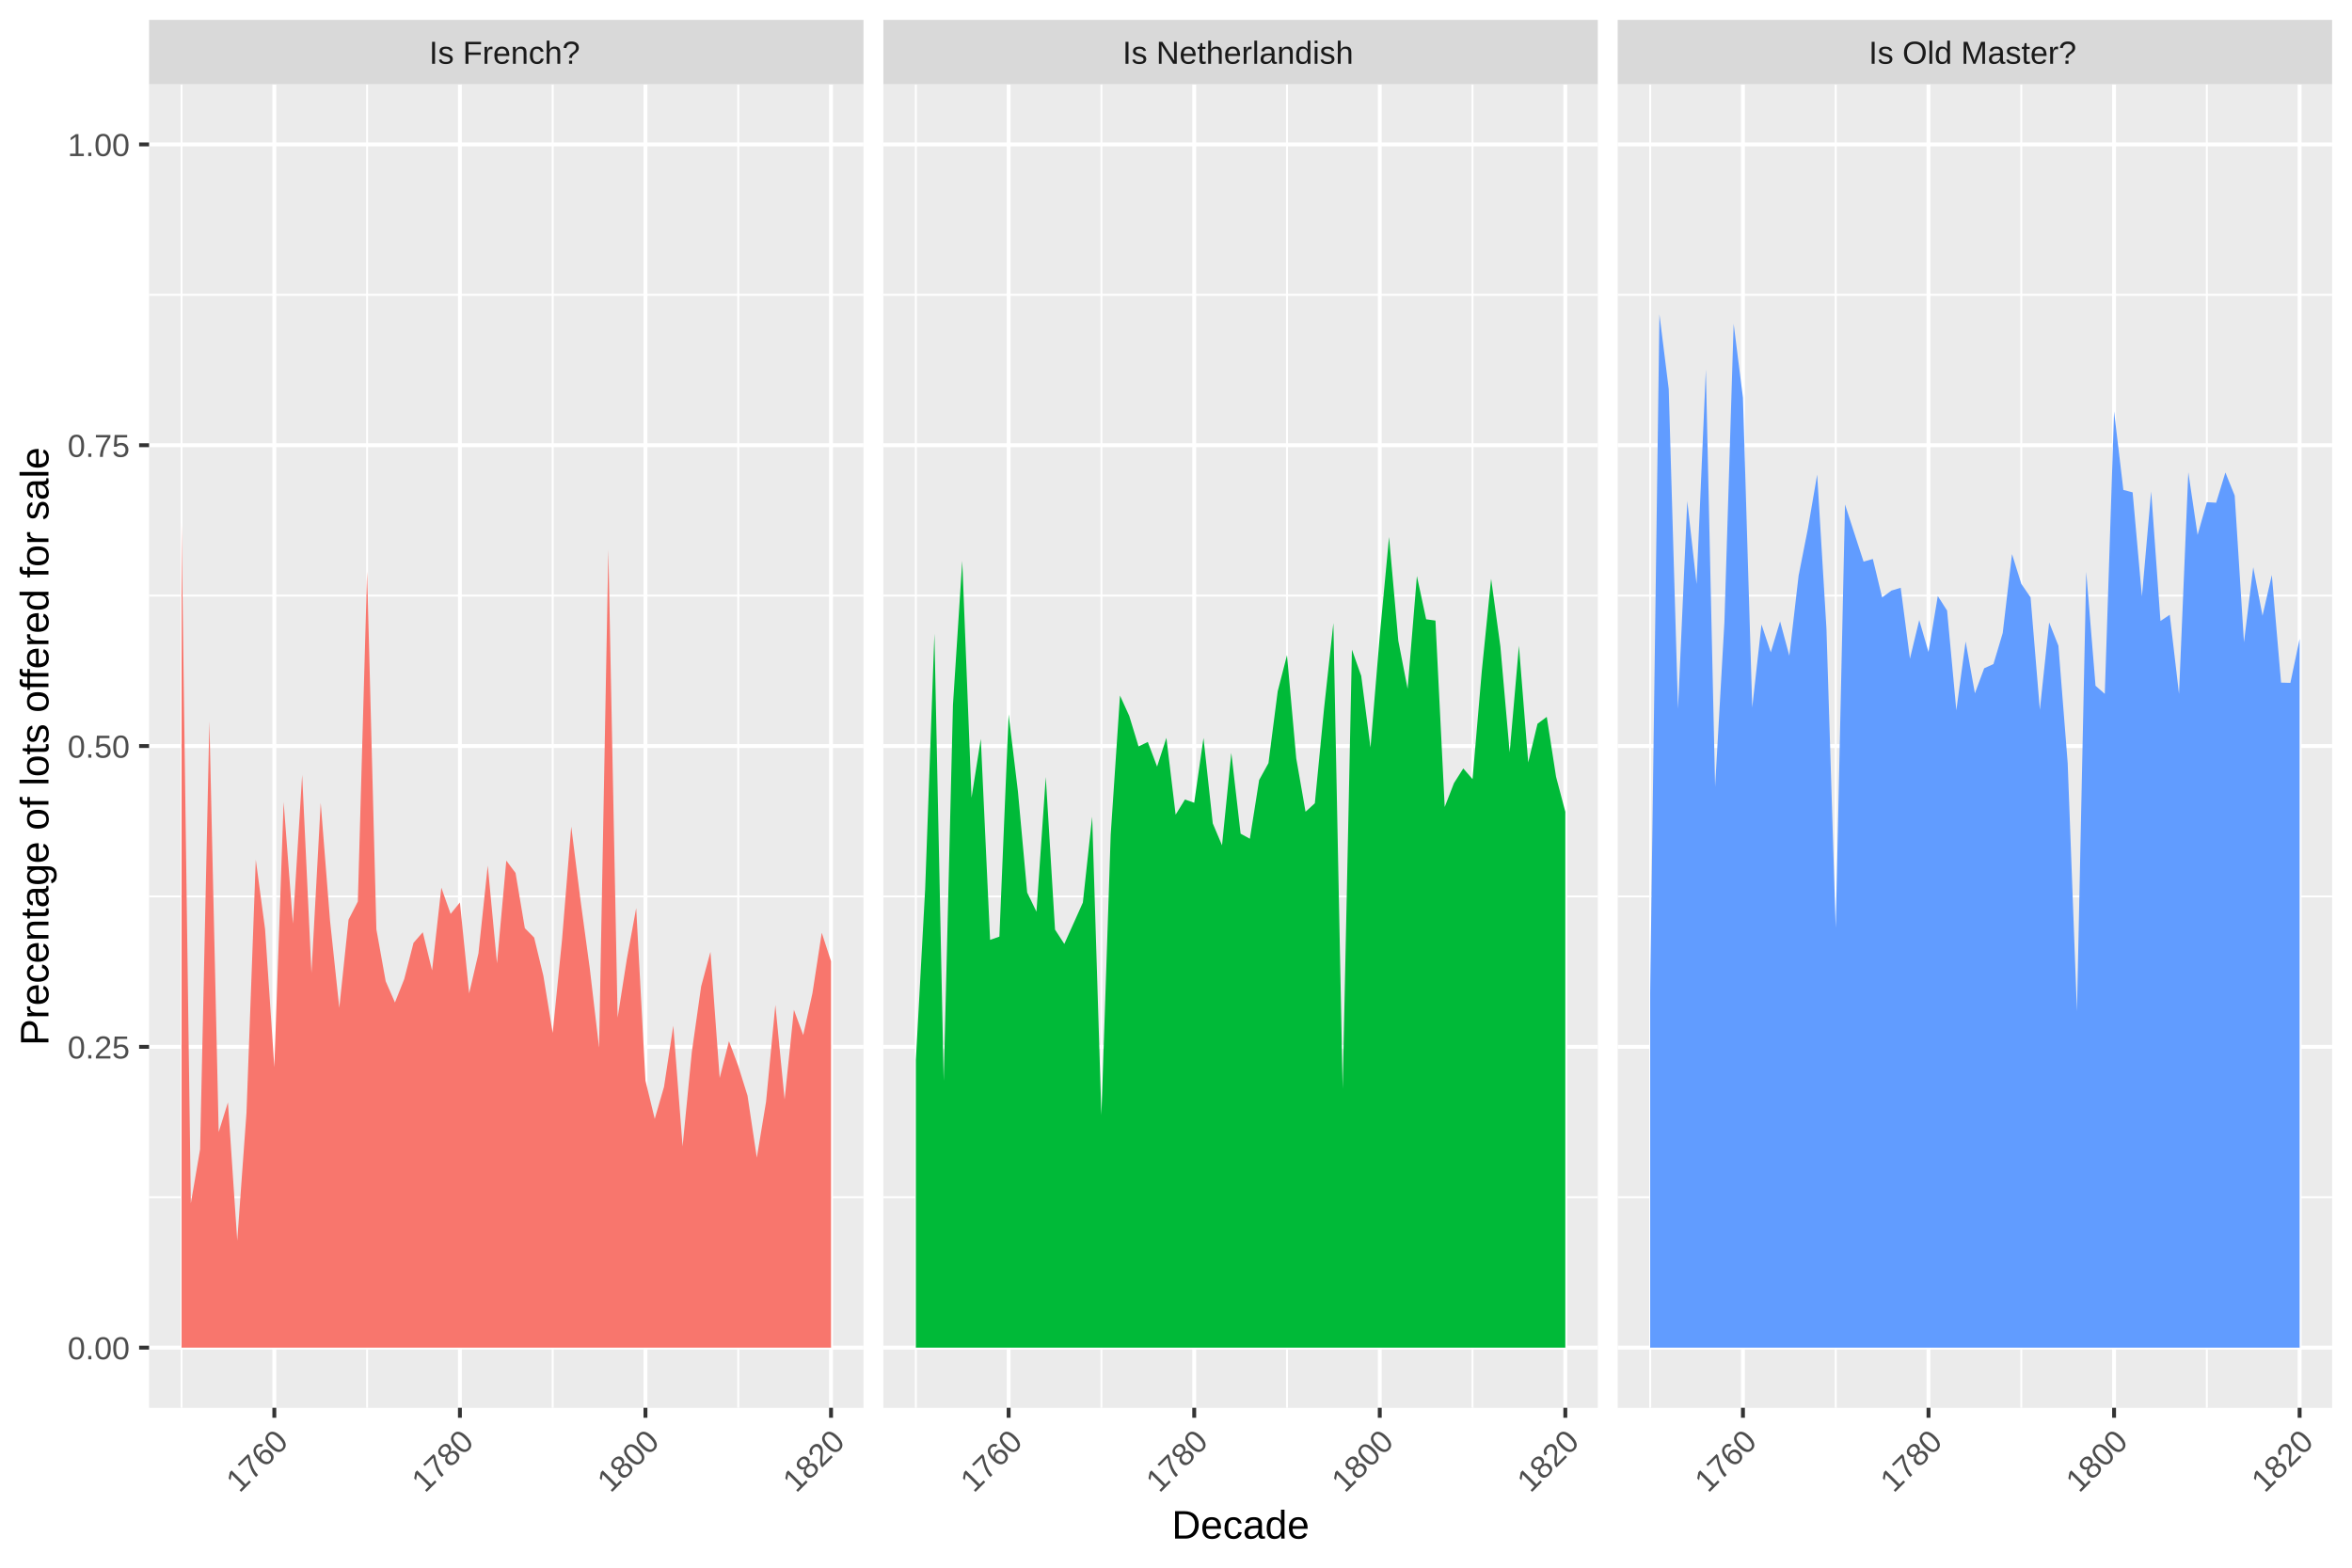
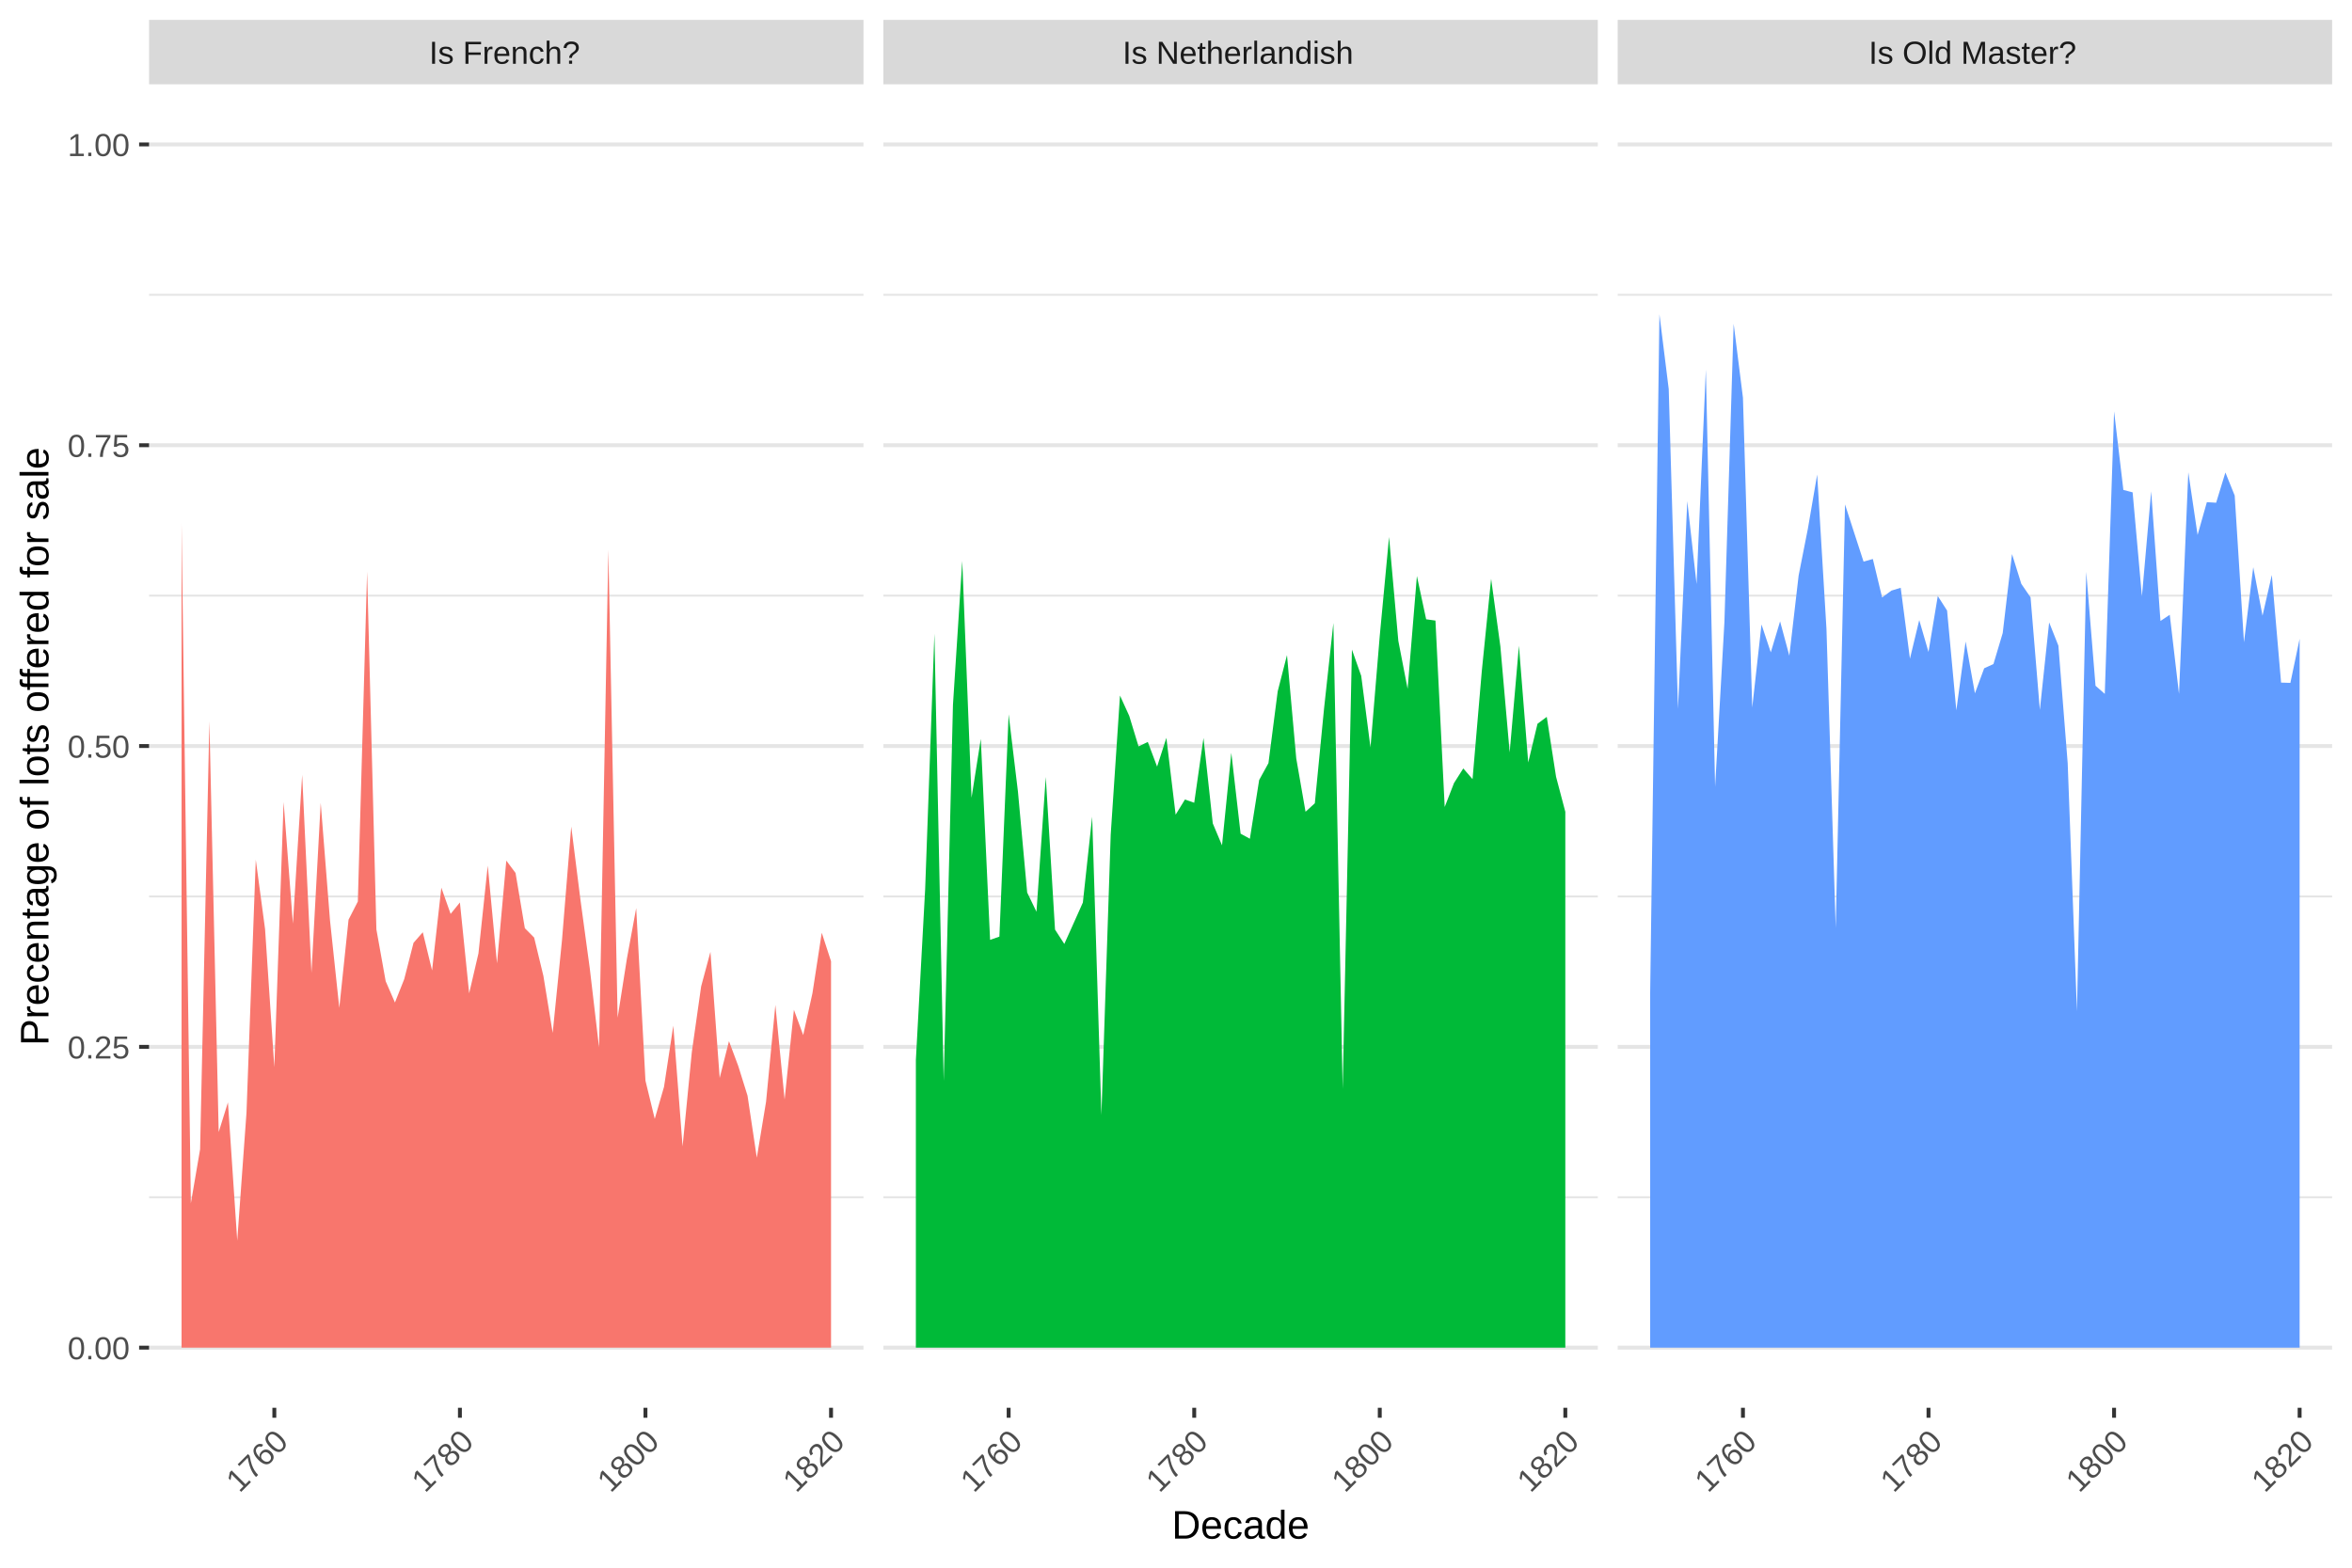
<svg xmlns="http://www.w3.org/2000/svg" viewBox="0 0 648.00 432.00">
  <defs>
    <style type="text/css">
    line, polyline, path, rect, circle {
      fill: none;
      stroke: #000000;
      stroke-linecap: round;
      stroke-linejoin: round;
      stroke-miterlimit: 10.00;
    }
  </style>
  </defs>
  <rect width="100%" height="100%" style="stroke: none; fill: #FFFFFF;" />
  <rect x="0.00" y="0.00" width="648.00" height="432.00" style="stroke-width: 1.07; stroke: #FFFFFF; fill: #FFFFFF;" />
  <defs>
    <clipPath id="cpNDEuMDczNXwyMzcuOTAzfDM4Ny45NDR8MjMuMjE1Mw==">
      <rect x="41.07" y="23.22" width="196.83" height="364.73" />
    </clipPath>
  </defs>
-   <rect x="41.07" y="23.22" width="196.83" height="364.73" style="stroke-width: 1.07; stroke: none; fill: #EBEBEB;" clip-path="url(#cpNDEuMDczNXwyMzcuOTAzfDM4Ny45NDR8MjMuMjE1Mw==)" />
-   <polyline points="41.07,329.92 237.90,329.92 " style="stroke-width: 0.53; stroke: #FFFFFF; stroke-linecap: butt;" clip-path="url(#cpNDEuMDczNXwyMzcuOTAzfDM4Ny45NDR8MjMuMjE1Mw==)" />
-   <polyline points="41.07,247.03 237.90,247.03 " style="stroke-width: 0.53; stroke: #FFFFFF; stroke-linecap: butt;" clip-path="url(#cpNDEuMDczNXwyMzcuOTAzfDM4Ny45NDR8MjMuMjE1Mw==)" />
-   <polyline points="41.07,164.13 237.90,164.13 " style="stroke-width: 0.53; stroke: #FFFFFF; stroke-linecap: butt;" clip-path="url(#cpNDEuMDczNXwyMzcuOTAzfDM4Ny45NDR8MjMuMjE1Mw==)" />
-   <polyline points="41.07,81.24 237.90,81.24 " style="stroke-width: 0.53; stroke: #FFFFFF; stroke-linecap: butt;" clip-path="url(#cpNDEuMDczNXwyMzcuOTAzfDM4Ny45NDR8MjMuMjE1Mw==)" />
-   <polyline points="50.02,387.94 50.02,23.22 " style="stroke-width: 0.53; stroke: #FFFFFF; stroke-linecap: butt;" clip-path="url(#cpNDEuMDczNXwyMzcuOTAzfDM4Ny45NDR8MjMuMjE1Mw==)" />
-   <polyline points="101.14,387.94 101.14,23.22 " style="stroke-width: 0.53; stroke: #FFFFFF; stroke-linecap: butt;" clip-path="url(#cpNDEuMDczNXwyMzcuOTAzfDM4Ny45NDR8MjMuMjE1Mw==)" />
-   <polyline points="152.27,387.94 152.27,23.22 " style="stroke-width: 0.53; stroke: #FFFFFF; stroke-linecap: butt;" clip-path="url(#cpNDEuMDczNXwyMzcuOTAzfDM4Ny45NDR8MjMuMjE1Mw==)" />
-   <polyline points="203.39,387.94 203.39,23.22 " style="stroke-width: 0.53; stroke: #FFFFFF; stroke-linecap: butt;" clip-path="url(#cpNDEuMDczNXwyMzcuOTAzfDM4Ny45NDR8MjMuMjE1Mw==)" />
-   <polyline points="41.07,371.37 237.90,371.37 " style="stroke-width: 1.07; stroke: #FFFFFF; stroke-linecap: butt;" clip-path="url(#cpNDEuMDczNXwyMzcuOTAzfDM4Ny45NDR8MjMuMjE1Mw==)" />
-   <polyline points="41.07,288.47 237.90,288.47 " style="stroke-width: 1.07; stroke: #FFFFFF; stroke-linecap: butt;" clip-path="url(#cpNDEuMDczNXwyMzcuOTAzfDM4Ny45NDR8MjMuMjE1Mw==)" />
-   <polyline points="41.07,205.58 237.90,205.58 " style="stroke-width: 1.07; stroke: #FFFFFF; stroke-linecap: butt;" clip-path="url(#cpNDEuMDczNXwyMzcuOTAzfDM4Ny45NDR8MjMuMjE1Mw==)" />
-   <polyline points="41.07,122.69 237.90,122.69 " style="stroke-width: 1.07; stroke: #FFFFFF; stroke-linecap: butt;" clip-path="url(#cpNDEuMDczNXwyMzcuOTAzfDM4Ny45NDR8MjMuMjE1Mw==)" />
-   <polyline points="41.07,39.79 237.90,39.79 " style="stroke-width: 1.07; stroke: #FFFFFF; stroke-linecap: butt;" clip-path="url(#cpNDEuMDczNXwyMzcuOTAzfDM4Ny45NDR8MjMuMjE1Mw==)" />
-   <polyline points="75.58,387.94 75.58,23.22 " style="stroke-width: 1.07; stroke: #FFFFFF; stroke-linecap: butt;" clip-path="url(#cpNDEuMDczNXwyMzcuOTAzfDM4Ny45NDR8MjMuMjE1Mw==)" />
-   <polyline points="126.71,387.94 126.71,23.22 " style="stroke-width: 1.07; stroke: #FFFFFF; stroke-linecap: butt;" clip-path="url(#cpNDEuMDczNXwyMzcuOTAzfDM4Ny45NDR8MjMuMjE1Mw==)" />
-   <polyline points="177.83,387.94 177.83,23.22 " style="stroke-width: 1.07; stroke: #FFFFFF; stroke-linecap: butt;" clip-path="url(#cpNDEuMDczNXwyMzcuOTAzfDM4Ny45NDR8MjMuMjE1Mw==)" />
-   <polyline points="228.96,387.94 228.96,23.22 " style="stroke-width: 1.07; stroke: #FFFFFF; stroke-linecap: butt;" clip-path="url(#cpNDEuMDczNXwyMzcuOTAzfDM4Ny45NDR8MjMuMjE1Mw==)" />
+   <rect x="41.07" y="23.22" width="196.83" height="364.73" style="stroke-width: 1.07; stroke: none;" clip-path="url(#cpNDEuMDczNXwyMzcuOTAzfDM4Ny45NDR8MjMuMjE1Mw==)" />
+   <polyline points="41.07,329.92 237.90,329.92 " style="stroke-width: 0.53; stroke: #E5E5E5; stroke-linecap: butt;" clip-path="url(#cpNDEuMDczNXwyMzcuOTAzfDM4Ny45NDR8MjMuMjE1Mw==)" />
+   <polyline points="41.07,247.03 237.90,247.03 " style="stroke-width: 0.53; stroke: #E5E5E5; stroke-linecap: butt;" clip-path="url(#cpNDEuMDczNXwyMzcuOTAzfDM4Ny45NDR8MjMuMjE1Mw==)" />
+   <polyline points="41.07,164.13 237.90,164.13 " style="stroke-width: 0.53; stroke: #E5E5E5; stroke-linecap: butt;" clip-path="url(#cpNDEuMDczNXwyMzcuOTAzfDM4Ny45NDR8MjMuMjE1Mw==)" />
+   <polyline points="41.07,81.24 237.90,81.24 " style="stroke-width: 0.53; stroke: #E5E5E5; stroke-linecap: butt;" clip-path="url(#cpNDEuMDczNXwyMzcuOTAzfDM4Ny45NDR8MjMuMjE1Mw==)" />
+   <polyline points="50.02,387.94 50.02,23.22 " style="stroke-width: 0.53; stroke: none; stroke-linecap: butt;" clip-path="url(#cpNDEuMDczNXwyMzcuOTAzfDM4Ny45NDR8MjMuMjE1Mw==)" />
+   <polyline points="101.14,387.94 101.14,23.22 " style="stroke-width: 0.53; stroke: none; stroke-linecap: butt;" clip-path="url(#cpNDEuMDczNXwyMzcuOTAzfDM4Ny45NDR8MjMuMjE1Mw==)" />
+   <polyline points="152.27,387.94 152.27,23.22 " style="stroke-width: 0.53; stroke: none; stroke-linecap: butt;" clip-path="url(#cpNDEuMDczNXwyMzcuOTAzfDM4Ny45NDR8MjMuMjE1Mw==)" />
+   <polyline points="203.39,387.94 203.39,23.22 " style="stroke-width: 0.53; stroke: none; stroke-linecap: butt;" clip-path="url(#cpNDEuMDczNXwyMzcuOTAzfDM4Ny45NDR8MjMuMjE1Mw==)" />
+   <polyline points="41.07,371.37 237.90,371.37 " style="stroke-width: 1.07; stroke: #E5E5E5; stroke-linecap: butt;" clip-path="url(#cpNDEuMDczNXwyMzcuOTAzfDM4Ny45NDR8MjMuMjE1Mw==)" />
+   <polyline points="41.07,288.47 237.90,288.47 " style="stroke-width: 1.07; stroke: #E5E5E5; stroke-linecap: butt;" clip-path="url(#cpNDEuMDczNXwyMzcuOTAzfDM4Ny45NDR8MjMuMjE1Mw==)" />
+   <polyline points="41.07,205.58 237.90,205.58 " style="stroke-width: 1.07; stroke: #E5E5E5; stroke-linecap: butt;" clip-path="url(#cpNDEuMDczNXwyMzcuOTAzfDM4Ny45NDR8MjMuMjE1Mw==)" />
+   <polyline points="41.07,122.69 237.90,122.69 " style="stroke-width: 1.07; stroke: #E5E5E5; stroke-linecap: butt;" clip-path="url(#cpNDEuMDczNXwyMzcuOTAzfDM4Ny45NDR8MjMuMjE1Mw==)" />
+   <polyline points="41.07,39.79 237.90,39.79 " style="stroke-width: 1.07; stroke: #E5E5E5; stroke-linecap: butt;" clip-path="url(#cpNDEuMDczNXwyMzcuOTAzfDM4Ny45NDR8MjMuMjE1Mw==)" />
+   <polyline points="75.58,387.94 75.58,23.22 " style="stroke-width: 1.07; stroke: none; stroke-linecap: butt;" clip-path="url(#cpNDEuMDczNXwyMzcuOTAzfDM4Ny45NDR8MjMuMjE1Mw==)" />
+   <polyline points="126.71,387.94 126.71,23.22 " style="stroke-width: 1.07; stroke: none; stroke-linecap: butt;" clip-path="url(#cpNDEuMDczNXwyMzcuOTAzfDM4Ny45NDR8MjMuMjE1Mw==)" />
+   <polyline points="177.83,387.94 177.83,23.22 " style="stroke-width: 1.07; stroke: none; stroke-linecap: butt;" clip-path="url(#cpNDEuMDczNXwyMzcuOTAzfDM4Ny45NDR8MjMuMjE1Mw==)" />
+   <polyline points="228.96,387.94 228.96,23.22 " style="stroke-width: 1.07; stroke: none; stroke-linecap: butt;" clip-path="url(#cpNDEuMDczNXwyMzcuOTAzfDM4Ny45NDR8MjMuMjE1Mw==)" />
  <polyline points="50.02,144.15 52.58,331.60 55.13,316.71 57.69,198.74 60.25,311.96 62.80,303.78 65.36,341.87 67.91,306.64 70.47,236.89 73.03,256.04 75.58,294.08 78.14,221.00 80.70,254.54 83.25,213.52 85.81,268.07 88.36,221.23 90.92,253.64 93.48,277.74 96.03,253.43 98.59,248.42 101.14,157.52 103.70,256.12 106.26,270.39 108.81,276.26 111.37,269.81 113.93,259.81 116.48,256.89 119.04,267.42 121.59,244.61 124.15,251.84 126.71,248.69 129.26,273.72 131.82,262.71 134.38,238.54 136.93,265.47 139.49,237.15 142.04,240.56 144.60,255.78 147.16,258.36 149.71,268.92 152.27,284.64 154.83,259.13 157.38,227.77 159.94,248.10 162.49,266.86 165.05,288.67 167.61,151.51 170.16,280.44 172.72,264.16 175.28,250.23 177.83,297.79 180.39,308.32 182.94,299.51 185.50,282.64 188.06,315.91 190.61,289.87 193.17,271.83 195.73,262.30 198.28,297.05 200.84,286.90 203.39,293.73 205.95,301.92 208.51,319.02 211.06,303.59 213.62,276.93 216.17,303.00 218.73,278.27 221.29,285.23 223.84,273.68 226.40,257.03 228.96,264.89 228.96,371.37 226.40,371.37 223.84,371.37 221.29,371.37 218.73,371.37 216.17,371.37 213.62,371.37 211.06,371.37 208.51,371.37 205.95,371.37 203.39,371.37 200.84,371.37 198.28,371.37 195.73,371.37 193.17,371.37 190.61,371.37 188.06,371.37 185.50,371.37 182.94,371.37 180.39,371.37 177.83,371.37 175.28,371.37 172.72,371.37 170.16,371.37 167.61,371.37 165.05,371.37 162.49,371.37 159.94,371.37 157.38,371.37 154.83,371.37 152.27,371.37 149.71,371.37 147.16,371.37 144.60,371.37 142.04,371.37 139.49,371.37 136.93,371.37 134.38,371.37 131.82,371.37 129.26,371.37 126.71,371.37 124.15,371.37 121.59,371.37 119.04,371.37 116.48,371.37 113.93,371.37 111.37,371.37 108.81,371.37 106.26,371.37 103.70,371.37 101.14,371.37 98.59,371.37 96.03,371.37 93.48,371.37 90.92,371.37 88.36,371.37 85.81,371.37 83.25,371.37 80.70,371.37 78.14,371.37 75.58,371.37 73.03,371.37 70.47,371.37 67.91,371.37 65.36,371.37 62.80,371.37 60.25,371.37 57.69,371.37 55.13,371.37 52.58,371.37 50.02,371.37 " style="stroke-width: 1.07; stroke: none; fill: #F8766D;" clip-path="url(#cpNDEuMDczNXwyMzcuOTAzfDM4Ny45NDR8MjMuMjE1Mw==)" />
  <defs>
    <clipPath id="cpMHw2NDh8NDMyfDA=">
      <rect x="0.00" y="0.00" width="648.00" height="432.00" />
    </clipPath>
  </defs>
  <defs>
    <clipPath id="cpMjQzLjM4Mnw0NDAuMjEyfDM4Ny45NDR8MjMuMjE1Mw==">
      <rect x="243.38" y="23.22" width="196.83" height="364.73" />
    </clipPath>
  </defs>
-   <rect x="243.38" y="23.22" width="196.83" height="364.73" style="stroke-width: 1.07; stroke: none; fill: #EBEBEB;" clip-path="url(#cpMjQzLjM4Mnw0NDAuMjEyfDM4Ny45NDR8MjMuMjE1Mw==)" />
-   <polyline points="243.38,329.92 440.21,329.92 " style="stroke-width: 0.53; stroke: #FFFFFF; stroke-linecap: butt;" clip-path="url(#cpMjQzLjM4Mnw0NDAuMjEyfDM4Ny45NDR8MjMuMjE1Mw==)" />
-   <polyline points="243.38,247.03 440.21,247.03 " style="stroke-width: 0.53; stroke: #FFFFFF; stroke-linecap: butt;" clip-path="url(#cpMjQzLjM4Mnw0NDAuMjEyfDM4Ny45NDR8MjMuMjE1Mw==)" />
-   <polyline points="243.38,164.13 440.21,164.13 " style="stroke-width: 0.53; stroke: #FFFFFF; stroke-linecap: butt;" clip-path="url(#cpMjQzLjM4Mnw0NDAuMjEyfDM4Ny45NDR8MjMuMjE1Mw==)" />
-   <polyline points="243.38,81.24 440.21,81.24 " style="stroke-width: 0.53; stroke: #FFFFFF; stroke-linecap: butt;" clip-path="url(#cpMjQzLjM4Mnw0NDAuMjEyfDM4Ny45NDR8MjMuMjE1Mw==)" />
-   <polyline points="252.33,387.94 252.33,23.22 " style="stroke-width: 0.53; stroke: #FFFFFF; stroke-linecap: butt;" clip-path="url(#cpMjQzLjM4Mnw0NDAuMjEyfDM4Ny45NDR8MjMuMjE1Mw==)" />
-   <polyline points="303.45,387.94 303.45,23.22 " style="stroke-width: 0.53; stroke: #FFFFFF; stroke-linecap: butt;" clip-path="url(#cpMjQzLjM4Mnw0NDAuMjEyfDM4Ny45NDR8MjMuMjE1Mw==)" />
-   <polyline points="354.58,387.94 354.58,23.22 " style="stroke-width: 0.53; stroke: #FFFFFF; stroke-linecap: butt;" clip-path="url(#cpMjQzLjM4Mnw0NDAuMjEyfDM4Ny45NDR8MjMuMjE1Mw==)" />
-   <polyline points="405.70,387.94 405.70,23.22 " style="stroke-width: 0.53; stroke: #FFFFFF; stroke-linecap: butt;" clip-path="url(#cpMjQzLjM4Mnw0NDAuMjEyfDM4Ny45NDR8MjMuMjE1Mw==)" />
-   <polyline points="243.38,371.37 440.21,371.37 " style="stroke-width: 1.07; stroke: #FFFFFF; stroke-linecap: butt;" clip-path="url(#cpMjQzLjM4Mnw0NDAuMjEyfDM4Ny45NDR8MjMuMjE1Mw==)" />
-   <polyline points="243.38,288.47 440.21,288.47 " style="stroke-width: 1.07; stroke: #FFFFFF; stroke-linecap: butt;" clip-path="url(#cpMjQzLjM4Mnw0NDAuMjEyfDM4Ny45NDR8MjMuMjE1Mw==)" />
-   <polyline points="243.38,205.58 440.21,205.58 " style="stroke-width: 1.07; stroke: #FFFFFF; stroke-linecap: butt;" clip-path="url(#cpMjQzLjM4Mnw0NDAuMjEyfDM4Ny45NDR8MjMuMjE1Mw==)" />
-   <polyline points="243.38,122.69 440.21,122.69 " style="stroke-width: 1.07; stroke: #FFFFFF; stroke-linecap: butt;" clip-path="url(#cpMjQzLjM4Mnw0NDAuMjEyfDM4Ny45NDR8MjMuMjE1Mw==)" />
-   <polyline points="243.38,39.79 440.21,39.79 " style="stroke-width: 1.07; stroke: #FFFFFF; stroke-linecap: butt;" clip-path="url(#cpMjQzLjM4Mnw0NDAuMjEyfDM4Ny45NDR8MjMuMjE1Mw==)" />
-   <polyline points="277.89,387.94 277.89,23.22 " style="stroke-width: 1.07; stroke: #FFFFFF; stroke-linecap: butt;" clip-path="url(#cpMjQzLjM4Mnw0NDAuMjEyfDM4Ny45NDR8MjMuMjE1Mw==)" />
-   <polyline points="329.02,387.94 329.02,23.22 " style="stroke-width: 1.07; stroke: #FFFFFF; stroke-linecap: butt;" clip-path="url(#cpMjQzLjM4Mnw0NDAuMjEyfDM4Ny45NDR8MjMuMjE1Mw==)" />
-   <polyline points="380.14,387.94 380.14,23.22 " style="stroke-width: 1.07; stroke: #FFFFFF; stroke-linecap: butt;" clip-path="url(#cpMjQzLjM4Mnw0NDAuMjEyfDM4Ny45NDR8MjMuMjE1Mw==)" />
-   <polyline points="431.26,387.94 431.26,23.22 " style="stroke-width: 1.07; stroke: #FFFFFF; stroke-linecap: butt;" clip-path="url(#cpMjQzLjM4Mnw0NDAuMjEyfDM4Ny45NDR8MjMuMjE1Mw==)" />
+   <rect x="243.38" y="23.22" width="196.83" height="364.73" style="stroke-width: 1.07; stroke: none;" clip-path="url(#cpMjQzLjM4Mnw0NDAuMjEyfDM4Ny45NDR8MjMuMjE1Mw==)" />
+   <polyline points="243.38,329.92 440.21,329.92 " style="stroke-width: 0.53; stroke: #E5E5E5; stroke-linecap: butt;" clip-path="url(#cpMjQzLjM4Mnw0NDAuMjEyfDM4Ny45NDR8MjMuMjE1Mw==)" />
+   <polyline points="243.38,247.03 440.21,247.03 " style="stroke-width: 0.53; stroke: #E5E5E5; stroke-linecap: butt;" clip-path="url(#cpMjQzLjM4Mnw0NDAuMjEyfDM4Ny45NDR8MjMuMjE1Mw==)" />
+   <polyline points="243.38,164.13 440.21,164.13 " style="stroke-width: 0.53; stroke: #E5E5E5; stroke-linecap: butt;" clip-path="url(#cpMjQzLjM4Mnw0NDAuMjEyfDM4Ny45NDR8MjMuMjE1Mw==)" />
+   <polyline points="243.38,81.24 440.21,81.24 " style="stroke-width: 0.53; stroke: #E5E5E5; stroke-linecap: butt;" clip-path="url(#cpMjQzLjM4Mnw0NDAuMjEyfDM4Ny45NDR8MjMuMjE1Mw==)" />
+   <polyline points="252.33,387.94 252.33,23.22 " style="stroke-width: 0.53; stroke: none; stroke-linecap: butt;" clip-path="url(#cpMjQzLjM4Mnw0NDAuMjEyfDM4Ny45NDR8MjMuMjE1Mw==)" />
+   <polyline points="303.45,387.94 303.45,23.22 " style="stroke-width: 0.53; stroke: none; stroke-linecap: butt;" clip-path="url(#cpMjQzLjM4Mnw0NDAuMjEyfDM4Ny45NDR8MjMuMjE1Mw==)" />
+   <polyline points="354.58,387.94 354.58,23.22 " style="stroke-width: 0.53; stroke: none; stroke-linecap: butt;" clip-path="url(#cpMjQzLjM4Mnw0NDAuMjEyfDM4Ny45NDR8MjMuMjE1Mw==)" />
+   <polyline points="405.70,387.94 405.70,23.22 " style="stroke-width: 0.53; stroke: none; stroke-linecap: butt;" clip-path="url(#cpMjQzLjM4Mnw0NDAuMjEyfDM4Ny45NDR8MjMuMjE1Mw==)" />
+   <polyline points="243.38,371.37 440.21,371.37 " style="stroke-width: 1.07; stroke: #E5E5E5; stroke-linecap: butt;" clip-path="url(#cpMjQzLjM4Mnw0NDAuMjEyfDM4Ny45NDR8MjMuMjE1Mw==)" />
+   <polyline points="243.38,288.47 440.21,288.47 " style="stroke-width: 1.07; stroke: #E5E5E5; stroke-linecap: butt;" clip-path="url(#cpMjQzLjM4Mnw0NDAuMjEyfDM4Ny45NDR8MjMuMjE1Mw==)" />
+   <polyline points="243.38,205.58 440.21,205.58 " style="stroke-width: 1.07; stroke: #E5E5E5; stroke-linecap: butt;" clip-path="url(#cpMjQzLjM4Mnw0NDAuMjEyfDM4Ny45NDR8MjMuMjE1Mw==)" />
+   <polyline points="243.38,122.69 440.21,122.69 " style="stroke-width: 1.07; stroke: #E5E5E5; stroke-linecap: butt;" clip-path="url(#cpMjQzLjM4Mnw0NDAuMjEyfDM4Ny45NDR8MjMuMjE1Mw==)" />
+   <polyline points="243.38,39.79 440.21,39.79 " style="stroke-width: 1.07; stroke: #E5E5E5; stroke-linecap: butt;" clip-path="url(#cpMjQzLjM4Mnw0NDAuMjEyfDM4Ny45NDR8MjMuMjE1Mw==)" />
+   <polyline points="277.89,387.94 277.89,23.22 " style="stroke-width: 1.07; stroke: none; stroke-linecap: butt;" clip-path="url(#cpMjQzLjM4Mnw0NDAuMjEyfDM4Ny45NDR8MjMuMjE1Mw==)" />
+   <polyline points="329.02,387.94 329.02,23.22 " style="stroke-width: 1.07; stroke: none; stroke-linecap: butt;" clip-path="url(#cpMjQzLjM4Mnw0NDAuMjEyfDM4Ny45NDR8MjMuMjE1Mw==)" />
+   <polyline points="380.14,387.94 380.14,23.22 " style="stroke-width: 1.07; stroke: none; stroke-linecap: butt;" clip-path="url(#cpMjQzLjM4Mnw0NDAuMjEyfDM4Ny45NDR8MjMuMjE1Mw==)" />
+   <polyline points="431.26,387.94 431.26,23.22 " style="stroke-width: 1.07; stroke: none; stroke-linecap: butt;" clip-path="url(#cpMjQzLjM4Mnw0NDAuMjEyfDM4Ny45NDR8MjMuMjE1Mw==)" />
  <polyline points="252.33,292.11 254.89,245.02 257.44,174.61 260.00,297.87 262.55,194.24 265.11,154.57 267.67,219.82 270.22,203.60 272.78,259.00 275.34,258.10 277.89,196.85 280.45,218.11 283.00,245.95 285.56,251.25 288.12,214.11 290.67,256.16 293.23,260.12 295.78,254.44 298.34,248.71 300.90,225.05 303.45,307.28 306.01,230.01 308.57,191.67 311.12,197.28 313.68,205.69 316.23,204.45 318.79,211.25 321.35,203.32 323.90,224.50 326.46,220.32 329.02,221.21 331.57,203.36 334.13,226.89 336.68,232.95 339.24,207.45 341.80,229.73 344.35,231.13 346.91,214.95 349.47,210.29 352.02,190.51 354.58,180.52 357.13,208.99 359.69,223.69 362.25,221.35 364.80,195.16 367.36,171.68 369.92,300.06 372.47,179.00 375.03,186.25 377.58,205.97 380.14,175.17 382.70,147.98 385.25,176.58 387.81,189.81 390.37,158.73 392.92,170.65 395.48,171.01 398.03,222.38 400.59,215.79 403.15,211.75 405.70,214.70 408.26,184.83 410.82,159.50 413.37,178.14 415.93,207.35 418.48,177.95 421.04,210.11 423.60,199.44 426.15,197.55 428.71,214.04 431.26,223.70 431.26,371.37 428.71,371.37 426.15,371.37 423.60,371.37 421.04,371.37 418.48,371.37 415.93,371.37 413.37,371.37 410.82,371.37 408.26,371.37 405.70,371.37 403.15,371.37 400.59,371.37 398.03,371.37 395.48,371.37 392.92,371.37 390.37,371.37 387.81,371.37 385.25,371.37 382.70,371.37 380.14,371.37 377.58,371.37 375.03,371.37 372.47,371.37 369.92,371.37 367.36,371.37 364.80,371.37 362.25,371.37 359.69,371.37 357.13,371.37 354.58,371.37 352.02,371.37 349.47,371.37 346.91,371.37 344.35,371.37 341.80,371.37 339.24,371.37 336.68,371.37 334.13,371.37 331.57,371.37 329.02,371.37 326.46,371.37 323.90,371.37 321.35,371.37 318.79,371.37 316.23,371.37 313.68,371.37 311.12,371.37 308.57,371.37 306.01,371.37 303.45,371.37 300.90,371.37 298.34,371.37 295.78,371.37 293.23,371.37 290.67,371.37 288.12,371.37 285.56,371.37 283.00,371.37 280.45,371.37 277.89,371.37 275.34,371.37 272.78,371.37 270.22,371.37 267.67,371.37 265.11,371.37 262.55,371.37 260.00,371.37 257.44,371.37 254.89,371.37 252.33,371.37 " style="stroke-width: 1.07; stroke: none; fill: #00BA38;" clip-path="url(#cpMjQzLjM4Mnw0NDAuMjEyfDM4Ny45NDR8MjMuMjE1Mw==)" />
  <defs>
    <clipPath id="cpMHw2NDh8NDMyfDA=">
      <rect x="0.00" y="0.00" width="648.00" height="432.00" />
    </clipPath>
  </defs>
  <defs>
    <clipPath id="cpNDQ1LjY5MXw2NDIuNTIxfDM4Ny45NDR8MjMuMjE1Mw==">
      <rect x="445.69" y="23.22" width="196.83" height="364.73" />
    </clipPath>
  </defs>
-   <rect x="445.69" y="23.22" width="196.83" height="364.73" style="stroke-width: 1.07; stroke: none; fill: #EBEBEB;" clip-path="url(#cpNDQ1LjY5MXw2NDIuNTIxfDM4Ny45NDR8MjMuMjE1Mw==)" />
-   <polyline points="445.69,329.92 642.52,329.92 " style="stroke-width: 0.53; stroke: #FFFFFF; stroke-linecap: butt;" clip-path="url(#cpNDQ1LjY5MXw2NDIuNTIxfDM4Ny45NDR8MjMuMjE1Mw==)" />
-   <polyline points="445.69,247.03 642.52,247.03 " style="stroke-width: 0.53; stroke: #FFFFFF; stroke-linecap: butt;" clip-path="url(#cpNDQ1LjY5MXw2NDIuNTIxfDM4Ny45NDR8MjMuMjE1Mw==)" />
-   <polyline points="445.69,164.13 642.52,164.13 " style="stroke-width: 0.53; stroke: #FFFFFF; stroke-linecap: butt;" clip-path="url(#cpNDQ1LjY5MXw2NDIuNTIxfDM4Ny45NDR8MjMuMjE1Mw==)" />
-   <polyline points="445.69,81.24 642.52,81.24 " style="stroke-width: 0.53; stroke: #FFFFFF; stroke-linecap: butt;" clip-path="url(#cpNDQ1LjY5MXw2NDIuNTIxfDM4Ny45NDR8MjMuMjE1Mw==)" />
-   <polyline points="454.64,387.94 454.64,23.22 " style="stroke-width: 0.53; stroke: #FFFFFF; stroke-linecap: butt;" clip-path="url(#cpNDQ1LjY5MXw2NDIuNTIxfDM4Ny45NDR8MjMuMjE1Mw==)" />
-   <polyline points="505.76,387.94 505.76,23.22 " style="stroke-width: 0.53; stroke: #FFFFFF; stroke-linecap: butt;" clip-path="url(#cpNDQ1LjY5MXw2NDIuNTIxfDM4Ny45NDR8MjMuMjE1Mw==)" />
-   <polyline points="556.89,387.94 556.89,23.22 " style="stroke-width: 0.53; stroke: #FFFFFF; stroke-linecap: butt;" clip-path="url(#cpNDQ1LjY5MXw2NDIuNTIxfDM4Ny45NDR8MjMuMjE1Mw==)" />
-   <polyline points="608.01,387.94 608.01,23.22 " style="stroke-width: 0.53; stroke: #FFFFFF; stroke-linecap: butt;" clip-path="url(#cpNDQ1LjY5MXw2NDIuNTIxfDM4Ny45NDR8MjMuMjE1Mw==)" />
-   <polyline points="445.69,371.37 642.52,371.37 " style="stroke-width: 1.07; stroke: #FFFFFF; stroke-linecap: butt;" clip-path="url(#cpNDQ1LjY5MXw2NDIuNTIxfDM4Ny45NDR8MjMuMjE1Mw==)" />
-   <polyline points="445.69,288.47 642.52,288.47 " style="stroke-width: 1.07; stroke: #FFFFFF; stroke-linecap: butt;" clip-path="url(#cpNDQ1LjY5MXw2NDIuNTIxfDM4Ny45NDR8MjMuMjE1Mw==)" />
-   <polyline points="445.69,205.58 642.52,205.58 " style="stroke-width: 1.07; stroke: #FFFFFF; stroke-linecap: butt;" clip-path="url(#cpNDQ1LjY5MXw2NDIuNTIxfDM4Ny45NDR8MjMuMjE1Mw==)" />
-   <polyline points="445.69,122.69 642.52,122.69 " style="stroke-width: 1.07; stroke: #FFFFFF; stroke-linecap: butt;" clip-path="url(#cpNDQ1LjY5MXw2NDIuNTIxfDM4Ny45NDR8MjMuMjE1Mw==)" />
-   <polyline points="445.69,39.79 642.52,39.79 " style="stroke-width: 1.07; stroke: #FFFFFF; stroke-linecap: butt;" clip-path="url(#cpNDQ1LjY5MXw2NDIuNTIxfDM4Ny45NDR8MjMuMjE1Mw==)" />
-   <polyline points="480.20,387.94 480.20,23.22 " style="stroke-width: 1.07; stroke: #FFFFFF; stroke-linecap: butt;" clip-path="url(#cpNDQ1LjY5MXw2NDIuNTIxfDM4Ny45NDR8MjMuMjE1Mw==)" />
-   <polyline points="531.32,387.94 531.32,23.22 " style="stroke-width: 1.07; stroke: #FFFFFF; stroke-linecap: butt;" clip-path="url(#cpNDQ1LjY5MXw2NDIuNTIxfDM4Ny45NDR8MjMuMjE1Mw==)" />
-   <polyline points="582.45,387.94 582.45,23.22 " style="stroke-width: 1.07; stroke: #FFFFFF; stroke-linecap: butt;" clip-path="url(#cpNDQ1LjY5MXw2NDIuNTIxfDM4Ny45NDR8MjMuMjE1Mw==)" />
-   <polyline points="633.57,387.94 633.57,23.22 " style="stroke-width: 1.07; stroke: #FFFFFF; stroke-linecap: butt;" clip-path="url(#cpNDQ1LjY5MXw2NDIuNTIxfDM4Ny45NDR8MjMuMjE1Mw==)" />
+   <rect x="445.69" y="23.22" width="196.83" height="364.73" style="stroke-width: 1.07; stroke: none;" clip-path="url(#cpNDQ1LjY5MXw2NDIuNTIxfDM4Ny45NDR8MjMuMjE1Mw==)" />
+   <polyline points="445.69,329.92 642.52,329.92 " style="stroke-width: 0.53; stroke: #E5E5E5; stroke-linecap: butt;" clip-path="url(#cpNDQ1LjY5MXw2NDIuNTIxfDM4Ny45NDR8MjMuMjE1Mw==)" />
+   <polyline points="445.69,247.03 642.52,247.03 " style="stroke-width: 0.53; stroke: #E5E5E5; stroke-linecap: butt;" clip-path="url(#cpNDQ1LjY5MXw2NDIuNTIxfDM4Ny45NDR8MjMuMjE1Mw==)" />
+   <polyline points="445.69,164.13 642.52,164.13 " style="stroke-width: 0.53; stroke: #E5E5E5; stroke-linecap: butt;" clip-path="url(#cpNDQ1LjY5MXw2NDIuNTIxfDM4Ny45NDR8MjMuMjE1Mw==)" />
+   <polyline points="445.69,81.24 642.52,81.24 " style="stroke-width: 0.53; stroke: #E5E5E5; stroke-linecap: butt;" clip-path="url(#cpNDQ1LjY5MXw2NDIuNTIxfDM4Ny45NDR8MjMuMjE1Mw==)" />
+   <polyline points="454.64,387.94 454.64,23.22 " style="stroke-width: 0.53; stroke: none; stroke-linecap: butt;" clip-path="url(#cpNDQ1LjY5MXw2NDIuNTIxfDM4Ny45NDR8MjMuMjE1Mw==)" />
+   <polyline points="505.76,387.94 505.76,23.22 " style="stroke-width: 0.53; stroke: none; stroke-linecap: butt;" clip-path="url(#cpNDQ1LjY5MXw2NDIuNTIxfDM4Ny45NDR8MjMuMjE1Mw==)" />
+   <polyline points="556.89,387.94 556.89,23.22 " style="stroke-width: 0.53; stroke: none; stroke-linecap: butt;" clip-path="url(#cpNDQ1LjY5MXw2NDIuNTIxfDM4Ny45NDR8MjMuMjE1Mw==)" />
+   <polyline points="608.01,387.94 608.01,23.22 " style="stroke-width: 0.53; stroke: none; stroke-linecap: butt;" clip-path="url(#cpNDQ1LjY5MXw2NDIuNTIxfDM4Ny45NDR8MjMuMjE1Mw==)" />
+   <polyline points="445.69,371.37 642.52,371.37 " style="stroke-width: 1.07; stroke: #E5E5E5; stroke-linecap: butt;" clip-path="url(#cpNDQ1LjY5MXw2NDIuNTIxfDM4Ny45NDR8MjMuMjE1Mw==)" />
+   <polyline points="445.69,288.47 642.52,288.47 " style="stroke-width: 1.07; stroke: #E5E5E5; stroke-linecap: butt;" clip-path="url(#cpNDQ1LjY5MXw2NDIuNTIxfDM4Ny45NDR8MjMuMjE1Mw==)" />
+   <polyline points="445.69,205.58 642.52,205.58 " style="stroke-width: 1.07; stroke: #E5E5E5; stroke-linecap: butt;" clip-path="url(#cpNDQ1LjY5MXw2NDIuNTIxfDM4Ny45NDR8MjMuMjE1Mw==)" />
+   <polyline points="445.69,122.69 642.52,122.69 " style="stroke-width: 1.07; stroke: #E5E5E5; stroke-linecap: butt;" clip-path="url(#cpNDQ1LjY5MXw2NDIuNTIxfDM4Ny45NDR8MjMuMjE1Mw==)" />
+   <polyline points="445.69,39.79 642.52,39.79 " style="stroke-width: 1.07; stroke: #E5E5E5; stroke-linecap: butt;" clip-path="url(#cpNDQ1LjY5MXw2NDIuNTIxfDM4Ny45NDR8MjMuMjE1Mw==)" />
+   <polyline points="480.20,387.94 480.20,23.22 " style="stroke-width: 1.07; stroke: none; stroke-linecap: butt;" clip-path="url(#cpNDQ1LjY5MXw2NDIuNTIxfDM4Ny45NDR8MjMuMjE1Mw==)" />
+   <polyline points="531.32,387.94 531.32,23.22 " style="stroke-width: 1.07; stroke: none; stroke-linecap: butt;" clip-path="url(#cpNDQ1LjY5MXw2NDIuNTIxfDM4Ny45NDR8MjMuMjE1Mw==)" />
+   <polyline points="582.45,387.94 582.45,23.22 " style="stroke-width: 1.07; stroke: none; stroke-linecap: butt;" clip-path="url(#cpNDQ1LjY5MXw2NDIuNTIxfDM4Ny45NDR8MjMuMjE1Mw==)" />
+   <polyline points="633.57,387.94 633.57,23.22 " style="stroke-width: 1.07; stroke: none; stroke-linecap: butt;" clip-path="url(#cpNDQ1LjY5MXw2NDIuNTIxfDM4Ny45NDR8MjMuMjE1Mw==)" />
  <polyline points="454.64,273.61 457.19,86.61 459.75,107.20 462.31,195.32 464.86,138.08 467.42,160.94 469.98,101.84 472.53,216.81 475.09,171.50 477.64,89.22 480.20,109.60 482.76,194.98 485.31,172.08 487.87,179.77 490.43,171.22 492.98,180.69 495.54,158.60 498.09,145.68 500.65,130.77 503.21,173.31 505.76,255.73 508.32,139.00 510.87,146.89 513.43,154.76 515.99,154.04 518.54,164.63 521.10,162.75 523.66,161.97 526.21,181.51 528.77,170.87 531.32,179.66 533.88,164.24 536.44,168.25 538.99,195.75 541.55,176.78 544.11,191.06 546.66,184.16 549.22,182.98 551.77,174.44 554.33,152.68 556.89,160.89 559.44,164.61 562.00,195.63 564.56,171.51 567.11,177.93 569.67,210.31 572.22,278.67 574.78,157.59 577.34,188.97 579.89,191.21 582.45,113.37 585.01,135.01 587.56,135.67 590.12,164.33 592.67,135.40 595.23,171.12 597.79,169.41 600.34,191.22 602.90,130.13 605.46,147.41 608.01,138.38 610.57,138.53 613.12,130.20 615.68,136.55 618.24,177.00 620.79,156.30 623.35,169.66 625.91,158.45 628.46,188.10 631.02,188.18 633.57,176.04 633.57,371.37 631.02,371.37 628.46,371.37 625.91,371.37 623.35,371.37 620.79,371.37 618.24,371.37 615.68,371.37 613.12,371.37 610.57,371.37 608.01,371.37 605.46,371.37 602.90,371.37 600.34,371.37 597.79,371.37 595.23,371.37 592.67,371.37 590.12,371.37 587.56,371.37 585.01,371.37 582.45,371.37 579.89,371.37 577.34,371.37 574.78,371.37 572.22,371.37 569.67,371.37 567.11,371.37 564.56,371.37 562.00,371.37 559.44,371.37 556.89,371.37 554.33,371.37 551.77,371.37 549.22,371.37 546.66,371.37 544.11,371.37 541.55,371.37 538.99,371.37 536.44,371.37 533.88,371.37 531.32,371.37 528.77,371.37 526.21,371.37 523.66,371.37 521.10,371.37 518.54,371.37 515.99,371.37 513.43,371.37 510.87,371.37 508.32,371.37 505.76,371.37 503.21,371.37 500.65,371.37 498.09,371.37 495.54,371.37 492.98,371.37 490.43,371.37 487.87,371.37 485.31,371.37 482.76,371.37 480.20,371.37 477.64,371.37 475.09,371.37 472.53,371.37 469.98,371.37 467.42,371.37 464.86,371.37 462.31,371.37 459.75,371.37 457.19,371.37 454.64,371.37 " style="stroke-width: 1.07; stroke: none; fill: #619CFF;" clip-path="url(#cpNDQ1LjY5MXw2NDIuNTIxfDM4Ny45NDR8MjMuMjE1Mw==)" />
  <defs>
    <clipPath id="cpMHw2NDh8NDMyfDA=">
      <rect x="0.00" y="0.00" width="648.00" height="432.00" />
    </clipPath>
  </defs>
  <defs>
    <clipPath id="cpNDEuMDczNXwyMzcuOTAzfDIzLjIxNTN8NS40Nzk0NQ==">
      <rect x="41.07" y="5.48" width="196.83" height="17.74" />
    </clipPath>
  </defs>
  <rect x="41.07" y="5.48" width="196.83" height="17.74" style="stroke-width: 1.07; stroke: none; fill: #D9D9D9;" clip-path="url(#cpNDEuMDczNXwyMzcuOTAzfDIzLjIxNTN8NS40Nzk0NQ==)" />
  <g clip-path="url(#cpNDEuMDczNXwyMzcuOTAzfDIzLjIxNTN8NS40Nzk0NQ==)">
    <text x="118.23" y="17.57" style="font-size: 8.80px; fill: #1A1A1A; font-family: Arial;" textLength="42.52px" lengthAdjust="spacingAndGlyphs">Is French?</text>
  </g>
  <defs>
    <clipPath id="cpMHw2NDh8NDMyfDA=">
      <rect x="0.00" y="0.00" width="648.00" height="432.00" />
    </clipPath>
  </defs>
  <defs>
    <clipPath id="cpMjQzLjM4Mnw0NDAuMjEyfDIzLjIxNTN8NS40Nzk0NQ==">
      <rect x="243.38" y="5.48" width="196.83" height="17.74" />
    </clipPath>
  </defs>
  <rect x="243.38" y="5.48" width="196.83" height="17.74" style="stroke-width: 1.07; stroke: none; fill: #D9D9D9;" clip-path="url(#cpMjQzLjM4Mnw0NDAuMjEyfDIzLjIxNTN8NS40Nzk0NQ==)" />
  <g clip-path="url(#cpMjQzLjM4Mnw0NDAuMjEyfDIzLjIxNTN8NS40Nzk0NQ==)">
    <text x="309.28" y="17.57" style="font-size: 8.80px; fill: #1A1A1A; font-family: Arial;" textLength="65.03px" lengthAdjust="spacingAndGlyphs">Is Netherlandish</text>
  </g>
  <defs>
    <clipPath id="cpMHw2NDh8NDMyfDA=">
      <rect x="0.00" y="0.00" width="648.00" height="432.00" />
    </clipPath>
  </defs>
  <defs>
    <clipPath id="cpNDQ1LjY5MXw2NDIuNTIxfDIzLjIxNTN8NS40Nzk0NQ==">
      <rect x="445.69" y="5.48" width="196.83" height="17.74" />
    </clipPath>
  </defs>
  <rect x="445.69" y="5.48" width="196.83" height="17.74" style="stroke-width: 1.07; stroke: none; fill: #D9D9D9;" clip-path="url(#cpNDQ1LjY5MXw2NDIuNTIxfDIzLjIxNTN8NS40Nzk0NQ==)" />
  <g clip-path="url(#cpNDQ1LjY5MXw2NDIuNTIxfDIzLjIxNTN8NS40Nzk0NQ==)">
    <text x="514.85" y="17.57" style="font-size: 8.80px; fill: #1A1A1A; font-family: Arial;" textLength="58.52px" lengthAdjust="spacingAndGlyphs">Is Old Master?</text>
  </g>
  <defs>
    <clipPath id="cpMHw2NDh8NDMyfDA=">
      <rect x="0.00" y="0.00" width="648.00" height="432.00" />
    </clipPath>
  </defs>
  <polyline points="75.58,390.68 75.58,387.94 " style="stroke-width: 1.07; stroke: #333333; stroke-linecap: butt;" clip-path="url(#cpMHw2NDh8NDMyfDA=)" />
  <polyline points="126.71,390.68 126.71,387.94 " style="stroke-width: 1.07; stroke: #333333; stroke-linecap: butt;" clip-path="url(#cpMHw2NDh8NDMyfDA=)" />
  <polyline points="177.83,390.68 177.83,387.94 " style="stroke-width: 1.07; stroke: #333333; stroke-linecap: butt;" clip-path="url(#cpMHw2NDh8NDMyfDA=)" />
  <polyline points="228.96,390.68 228.96,387.94 " style="stroke-width: 1.07; stroke: #333333; stroke-linecap: butt;" clip-path="url(#cpMHw2NDh8NDMyfDA=)" />
  <g clip-path="url(#cpMHw2NDh8NDMyfDA=)">
    <text transform="translate(65.98,411.58) rotate(-45)" style="font-size: 8.80px; fill: #4D4D4D; font-family: Arial;" textLength="20.02px" lengthAdjust="spacingAndGlyphs">1760</text>
  </g>
  <g clip-path="url(#cpMHw2NDh8NDMyfDA=)">
    <text transform="translate(117.10,411.58) rotate(-45)" style="font-size: 8.80px; fill: #4D4D4D; font-family: Arial;" textLength="20.02px" lengthAdjust="spacingAndGlyphs">1780</text>
  </g>
  <g clip-path="url(#cpMHw2NDh8NDMyfDA=)">
    <text transform="translate(168.23,411.58) rotate(-45)" style="font-size: 8.80px; fill: #4D4D4D; font-family: Arial;" textLength="20.02px" lengthAdjust="spacingAndGlyphs">1800</text>
  </g>
  <g clip-path="url(#cpMHw2NDh8NDMyfDA=)">
    <text transform="translate(219.35,411.58) rotate(-45)" style="font-size: 8.80px; fill: #4D4D4D; font-family: Arial;" textLength="20.02px" lengthAdjust="spacingAndGlyphs">1820</text>
  </g>
  <polyline points="277.89,390.68 277.89,387.94 " style="stroke-width: 1.07; stroke: #333333; stroke-linecap: butt;" clip-path="url(#cpMHw2NDh8NDMyfDA=)" />
  <polyline points="329.02,390.68 329.02,387.94 " style="stroke-width: 1.07; stroke: #333333; stroke-linecap: butt;" clip-path="url(#cpMHw2NDh8NDMyfDA=)" />
  <polyline points="380.14,390.68 380.14,387.94 " style="stroke-width: 1.07; stroke: #333333; stroke-linecap: butt;" clip-path="url(#cpMHw2NDh8NDMyfDA=)" />
  <polyline points="431.26,390.68 431.26,387.94 " style="stroke-width: 1.07; stroke: #333333; stroke-linecap: butt;" clip-path="url(#cpMHw2NDh8NDMyfDA=)" />
  <g clip-path="url(#cpMHw2NDh8NDMyfDA=)">
    <text transform="translate(268.29,411.58) rotate(-45)" style="font-size: 8.80px; fill: #4D4D4D; font-family: Arial;" textLength="20.02px" lengthAdjust="spacingAndGlyphs">1760</text>
  </g>
  <g clip-path="url(#cpMHw2NDh8NDMyfDA=)">
    <text transform="translate(319.41,411.58) rotate(-45)" style="font-size: 8.80px; fill: #4D4D4D; font-family: Arial;" textLength="20.02px" lengthAdjust="spacingAndGlyphs">1780</text>
  </g>
  <g clip-path="url(#cpMHw2NDh8NDMyfDA=)">
    <text transform="translate(370.54,411.58) rotate(-45)" style="font-size: 8.80px; fill: #4D4D4D; font-family: Arial;" textLength="20.02px" lengthAdjust="spacingAndGlyphs">1800</text>
  </g>
  <g clip-path="url(#cpMHw2NDh8NDMyfDA=)">
    <text transform="translate(421.66,411.58) rotate(-45)" style="font-size: 8.80px; fill: #4D4D4D; font-family: Arial;" textLength="20.02px" lengthAdjust="spacingAndGlyphs">1820</text>
  </g>
  <polyline points="480.20,390.68 480.20,387.94 " style="stroke-width: 1.07; stroke: #333333; stroke-linecap: butt;" clip-path="url(#cpMHw2NDh8NDMyfDA=)" />
  <polyline points="531.32,390.68 531.32,387.94 " style="stroke-width: 1.07; stroke: #333333; stroke-linecap: butt;" clip-path="url(#cpMHw2NDh8NDMyfDA=)" />
  <polyline points="582.45,390.68 582.45,387.94 " style="stroke-width: 1.07; stroke: #333333; stroke-linecap: butt;" clip-path="url(#cpMHw2NDh8NDMyfDA=)" />
  <polyline points="633.57,390.68 633.57,387.94 " style="stroke-width: 1.07; stroke: #333333; stroke-linecap: butt;" clip-path="url(#cpMHw2NDh8NDMyfDA=)" />
  <g clip-path="url(#cpMHw2NDh8NDMyfDA=)">
    <text transform="translate(470.59,411.58) rotate(-45)" style="font-size: 8.80px; fill: #4D4D4D; font-family: Arial;" textLength="20.02px" lengthAdjust="spacingAndGlyphs">1760</text>
  </g>
  <g clip-path="url(#cpMHw2NDh8NDMyfDA=)">
    <text transform="translate(521.72,411.58) rotate(-45)" style="font-size: 8.80px; fill: #4D4D4D; font-family: Arial;" textLength="20.02px" lengthAdjust="spacingAndGlyphs">1780</text>
  </g>
  <g clip-path="url(#cpMHw2NDh8NDMyfDA=)">
    <text transform="translate(572.84,411.58) rotate(-45)" style="font-size: 8.80px; fill: #4D4D4D; font-family: Arial;" textLength="20.02px" lengthAdjust="spacingAndGlyphs">1800</text>
  </g>
  <g clip-path="url(#cpMHw2NDh8NDMyfDA=)">
    <text transform="translate(623.97,411.58) rotate(-45)" style="font-size: 8.80px; fill: #4D4D4D; font-family: Arial;" textLength="20.02px" lengthAdjust="spacingAndGlyphs">1820</text>
  </g>
  <g clip-path="url(#cpMHw2NDh8NDMyfDA=)">
    <text x="18.63" y="374.58" style="font-size: 8.80px; fill: #4D4D4D; font-family: Arial;" textLength="17.52px" lengthAdjust="spacingAndGlyphs">0.00</text>
  </g>
  <g clip-path="url(#cpMHw2NDh8NDMyfDA=)">
    <text x="18.63" y="291.69" style="font-size: 8.80px; fill: #4D4D4D; font-family: Arial;" textLength="17.52px" lengthAdjust="spacingAndGlyphs">0.25</text>
  </g>
  <g clip-path="url(#cpMHw2NDh8NDMyfDA=)">
    <text x="18.63" y="208.80" style="font-size: 8.80px; fill: #4D4D4D; font-family: Arial;" textLength="17.52px" lengthAdjust="spacingAndGlyphs">0.50</text>
  </g>
  <g clip-path="url(#cpMHw2NDh8NDMyfDA=)">
    <text x="18.63" y="125.91" style="font-size: 8.80px; fill: #4D4D4D; font-family: Arial;" textLength="17.52px" lengthAdjust="spacingAndGlyphs">0.75</text>
  </g>
  <g clip-path="url(#cpMHw2NDh8NDMyfDA=)">
    <text x="18.63" y="43.01" style="font-size: 8.80px; fill: #4D4D4D; font-family: Arial;" textLength="17.52px" lengthAdjust="spacingAndGlyphs">1.00</text>
  </g>
  <polyline points="38.33,371.37 41.07,371.37 " style="stroke-width: 1.07; stroke: #333333; stroke-linecap: butt;" clip-path="url(#cpMHw2NDh8NDMyfDA=)" />
  <polyline points="38.33,288.47 41.07,288.47 " style="stroke-width: 1.07; stroke: #333333; stroke-linecap: butt;" clip-path="url(#cpMHw2NDh8NDMyfDA=)" />
  <polyline points="38.33,205.58 41.07,205.58 " style="stroke-width: 1.07; stroke: #333333; stroke-linecap: butt;" clip-path="url(#cpMHw2NDh8NDMyfDA=)" />
  <polyline points="38.33,122.69 41.07,122.69 " style="stroke-width: 1.07; stroke: #333333; stroke-linecap: butt;" clip-path="url(#cpMHw2NDh8NDMyfDA=)" />
  <polyline points="38.33,39.79 41.07,39.79 " style="stroke-width: 1.07; stroke: #333333; stroke-linecap: butt;" clip-path="url(#cpMHw2NDh8NDMyfDA=)" />
  <g clip-path="url(#cpMHw2NDh8NDMyfDA=)">
    <text x="322.84" y="423.99" style="font-size: 11.00px; font-family: Arial;" textLength="37.91px" lengthAdjust="spacingAndGlyphs">Decade</text>
  </g>
  <g clip-path="url(#cpMHw2NDh8NDMyfDA=)">
    <text transform="translate(13.35,288.13) rotate(-90)" style="font-size: 11.00px; font-family: Arial;" textLength="165.10px" lengthAdjust="spacingAndGlyphs">Precentage of lots offered for sale</text>
  </g>
</svg>
